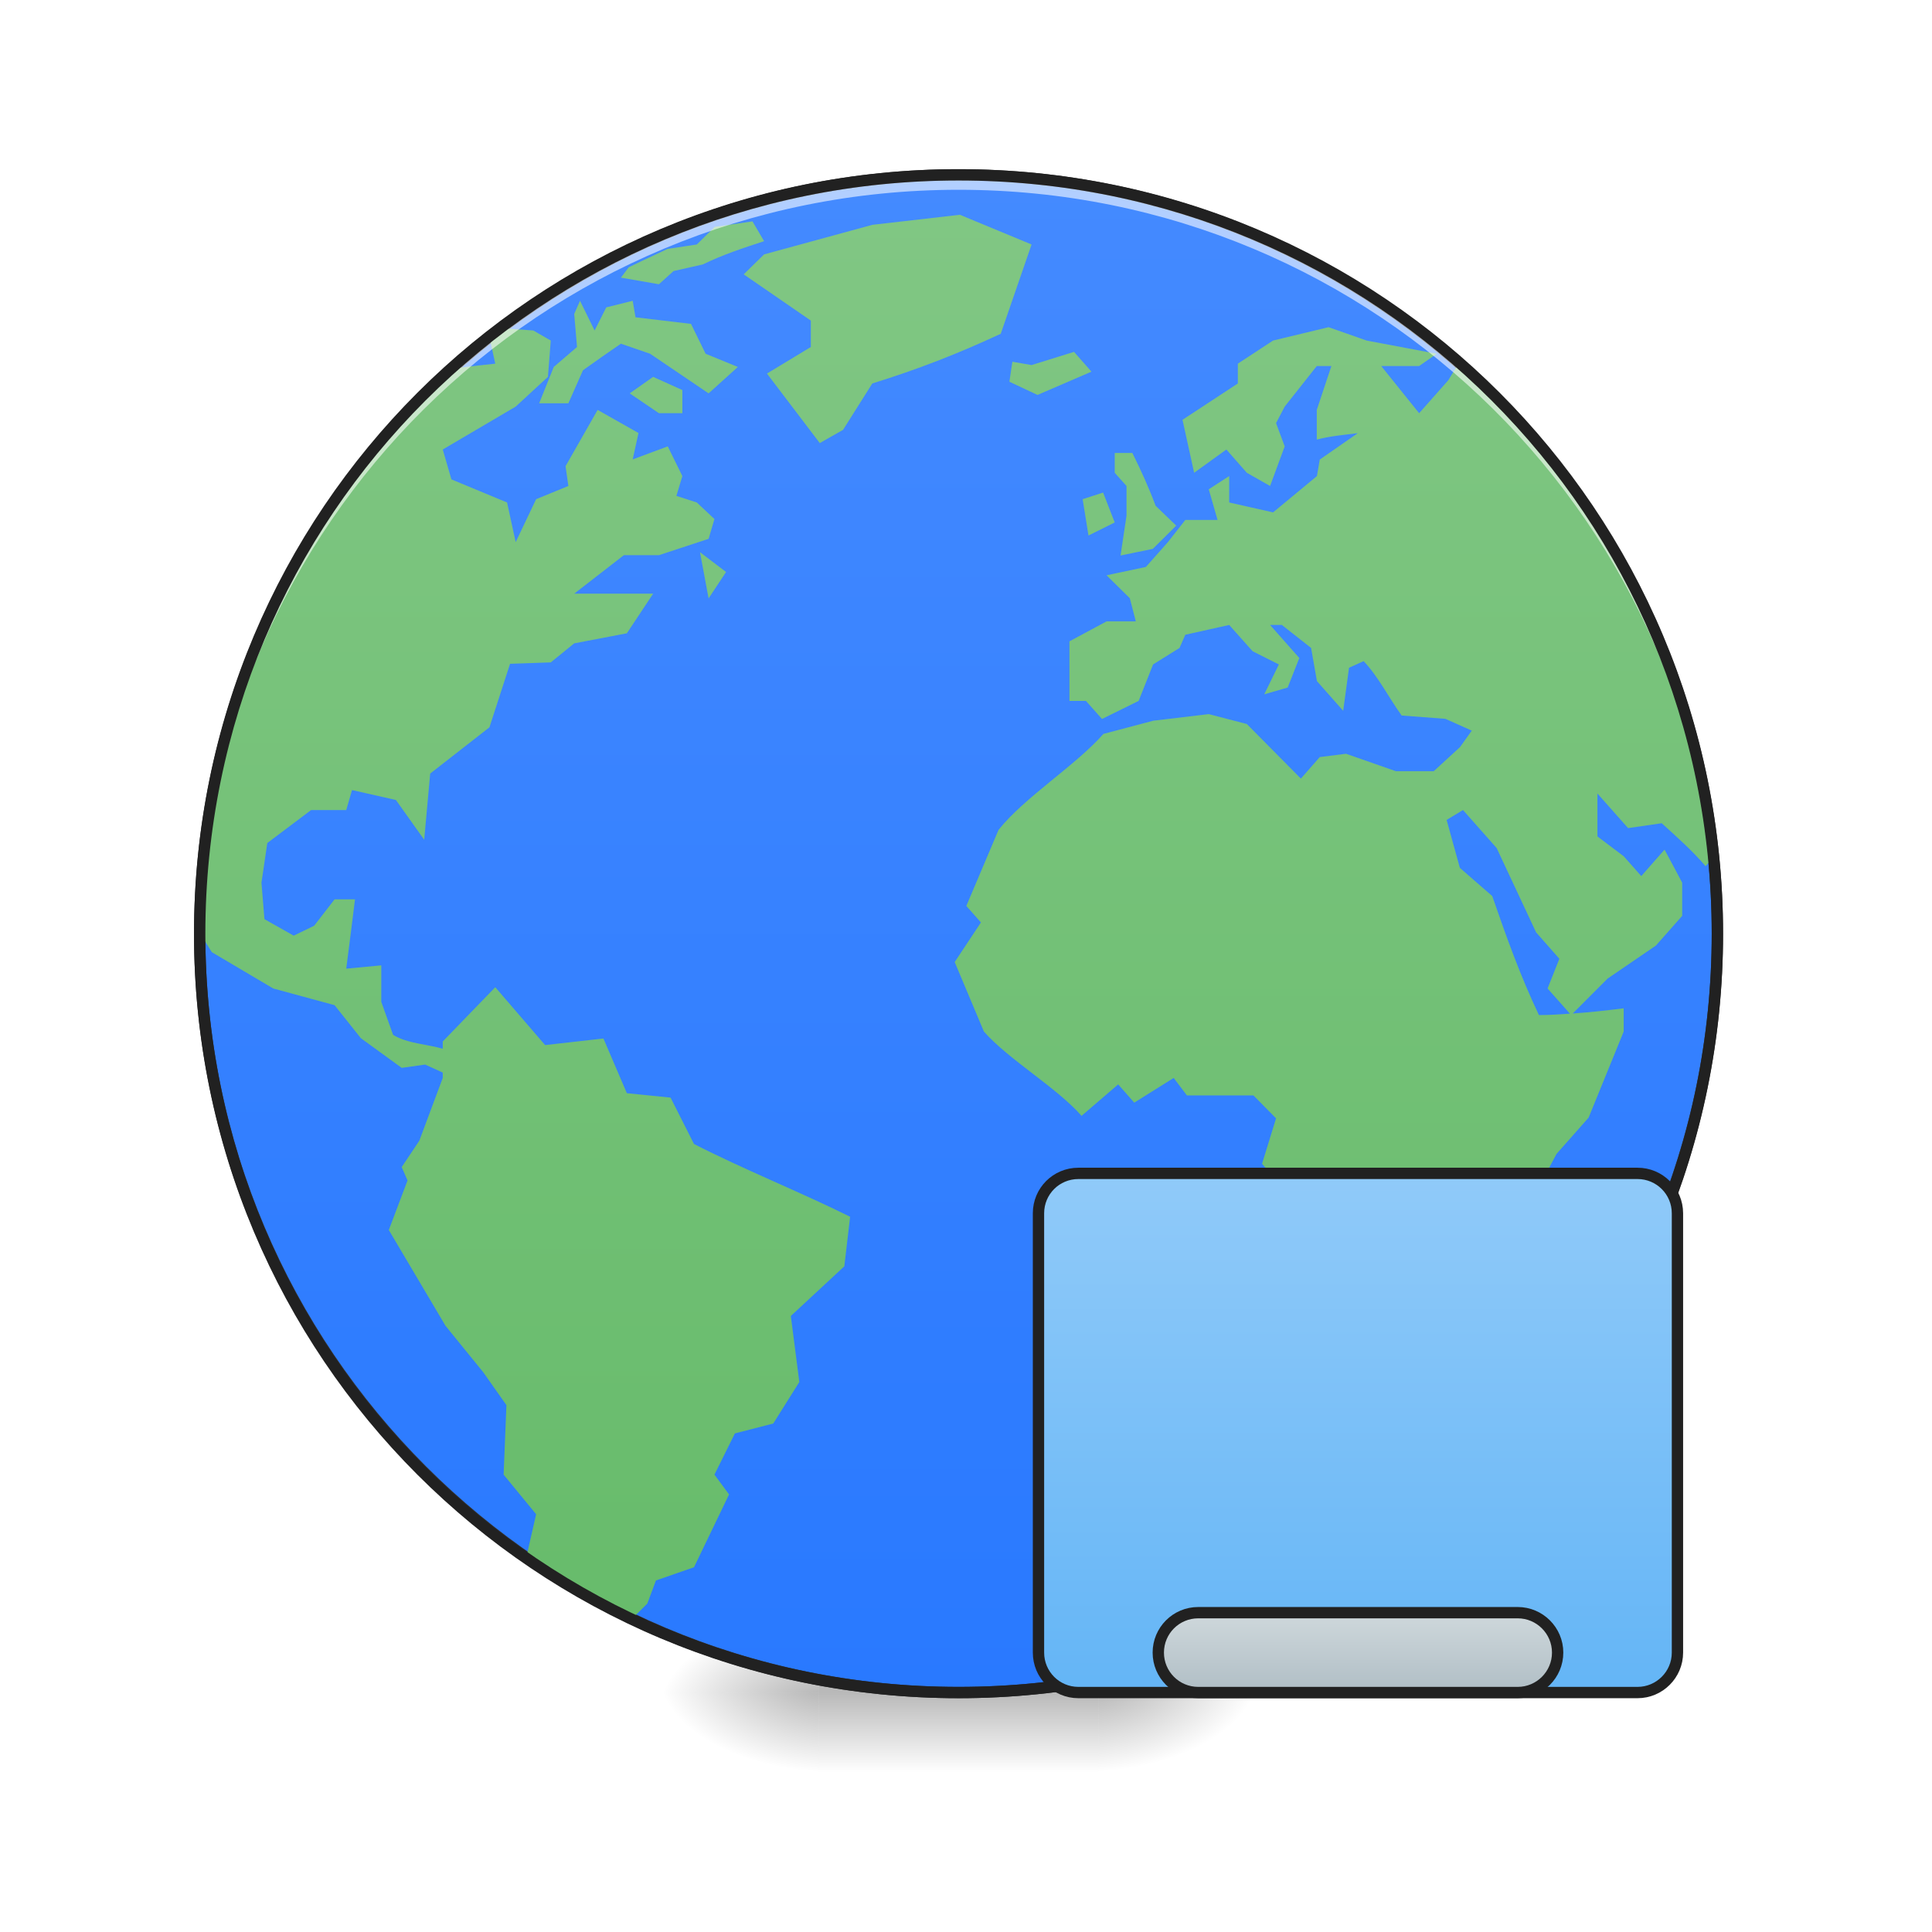
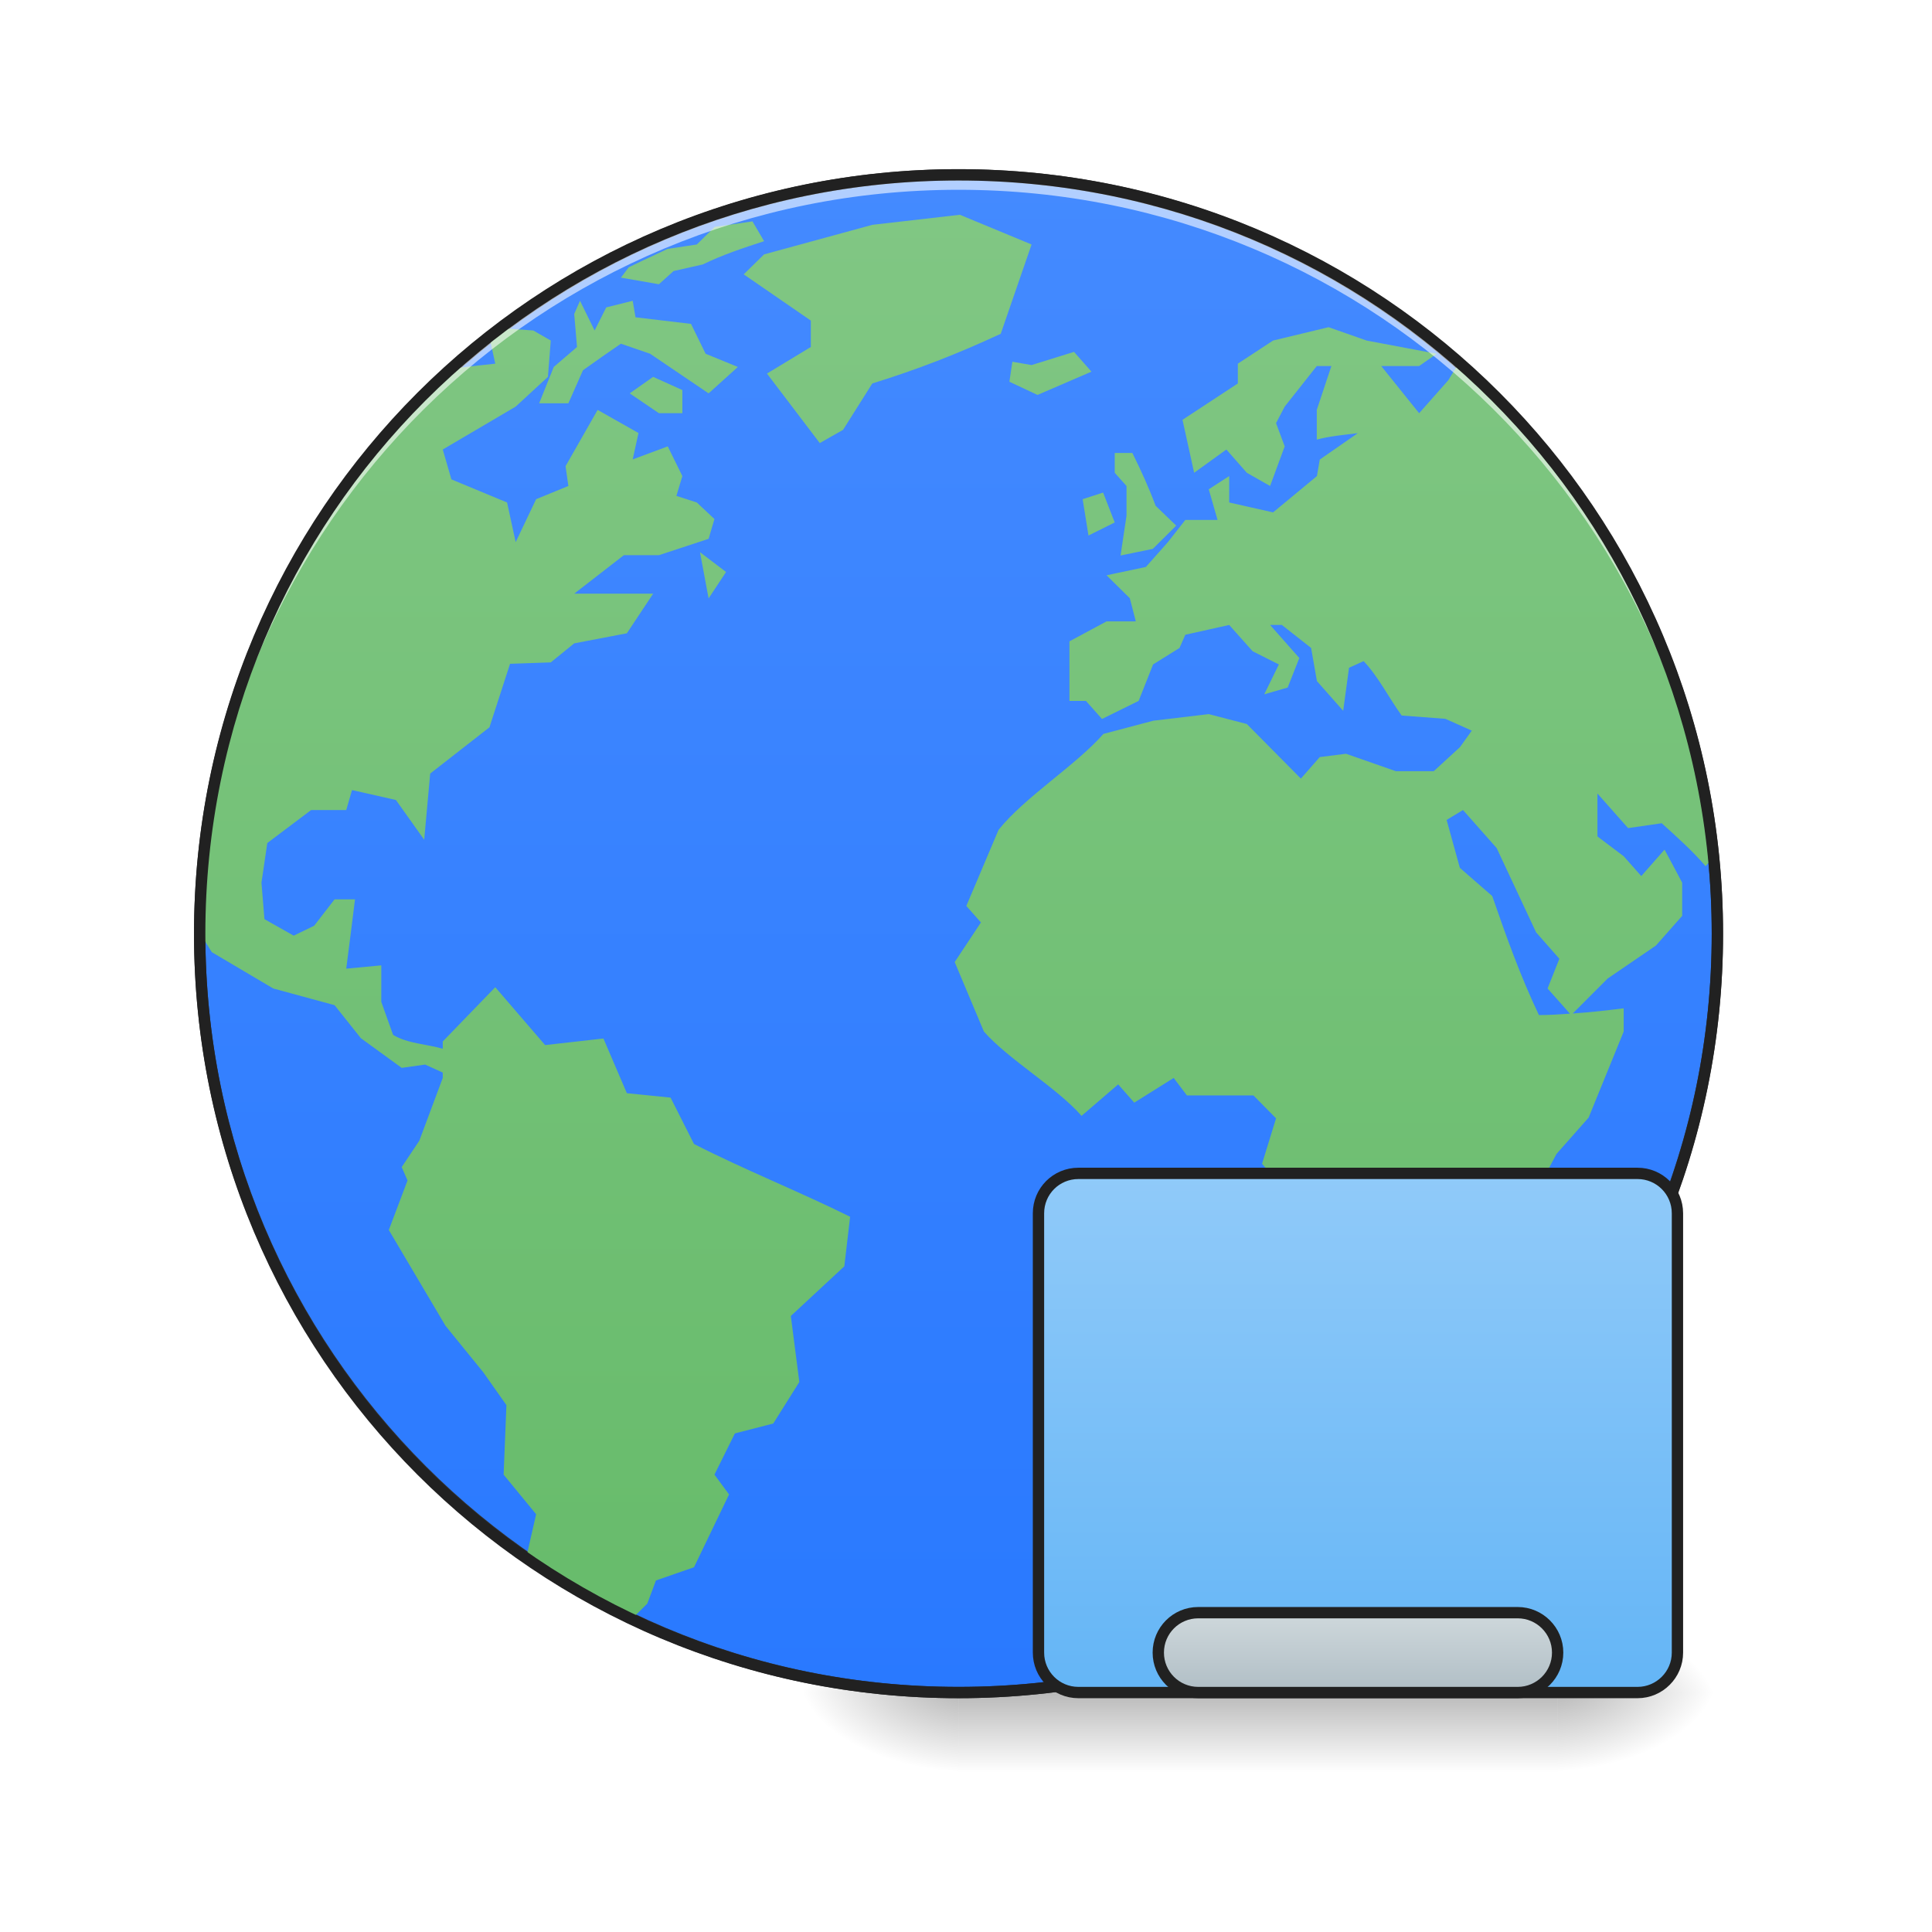
<svg xmlns="http://www.w3.org/2000/svg" xmlns:xlink="http://www.w3.org/1999/xlink" width="48pt" height="48pt" viewBox="0 0 48 48" version="1.1">
  <defs>
-     <radialGradient id="radial0" gradientUnits="userSpaceOnUse" cx="450.909" cy="189.579" fx="450.909" fy="189.579" r="21.167" gradientTransform="matrix(0.000000261256,-0.117199,-0.210958,-0.000000152308,66.78473,95.39299)">
+     <radialGradient id="radial0" gradientUnits="userSpaceOnUse" cx="450.909" cy="189.579" fx="450.909" fy="189.579" r="21.167" gradientTransform="matrix(0.000000261256,-0.117199,-0.210958,-0.000000152308,78.19598,95.39299)">
      <stop offset="0" style="stop-color:rgb(0%,0%,0%);stop-opacity:0.314;" />
      <stop offset="0.222" style="stop-color:rgb(0%,0%,0%);stop-opacity:0.275;" />
      <stop offset="1" style="stop-color:rgb(0%,0%,0%);stop-opacity:0;" />
    </radialGradient>
-     <radialGradient id="radial1" gradientUnits="userSpaceOnUse" cx="450.909" cy="189.579" fx="450.909" fy="189.579" r="21.167" gradientTransform="matrix(-0.000000261256,0.117199,0.210958,0.000000152308,-19.15518,-11.29122)">
+     <radialGradient id="radial1" gradientUnits="userSpaceOnUse" cx="450.909" cy="189.579" fx="450.909" fy="189.579" r="21.167" gradientTransform="matrix(-0.000000261256,0.117199,0.210958,0.000000152308,-15.68219,-11.29122)">
      <stop offset="0" style="stop-color:rgb(0%,0%,0%);stop-opacity:0.314;" />
      <stop offset="0.222" style="stop-color:rgb(0%,0%,0%);stop-opacity:0.275;" />
      <stop offset="1" style="stop-color:rgb(0%,0%,0%);stop-opacity:0;" />
    </radialGradient>
-     <radialGradient id="radial2" gradientUnits="userSpaceOnUse" cx="450.909" cy="189.579" fx="450.909" fy="189.579" r="21.167" gradientTransform="matrix(-0.000000261256,-0.117199,0.210958,-0.000000152308,-19.15518,95.39299)">
+     <radialGradient id="radial2" gradientUnits="userSpaceOnUse" cx="450.909" cy="189.579" fx="450.909" fy="189.579" r="21.167" gradientTransform="matrix(-0.000000261256,-0.117199,0.210958,-0.000000152308,-15.68219,95.39299)">
      <stop offset="0" style="stop-color:rgb(0%,0%,0%);stop-opacity:0.314;" />
      <stop offset="0.222" style="stop-color:rgb(0%,0%,0%);stop-opacity:0.275;" />
      <stop offset="1" style="stop-color:rgb(0%,0%,0%);stop-opacity:0;" />
    </radialGradient>
-     <radialGradient id="radial3" gradientUnits="userSpaceOnUse" cx="450.909" cy="189.579" fx="450.909" fy="189.579" r="21.167" gradientTransform="matrix(0.000000261256,0.117199,-0.210958,0.000000152308,66.78472,-11.29122)">
+     <radialGradient id="radial3" gradientUnits="userSpaceOnUse" cx="450.909" cy="189.579" fx="450.909" fy="189.579" r="21.167" gradientTransform="matrix(0.000000261256,0.117199,-0.210958,0.000000152308,78.19597,-11.29122)">
      <stop offset="0" style="stop-color:rgb(0%,0%,0%);stop-opacity:0.314;" />
      <stop offset="0.222" style="stop-color:rgb(0%,0%,0%);stop-opacity:0.275;" />
      <stop offset="1" style="stop-color:rgb(0%,0%,0%);stop-opacity:0;" />
    </radialGradient>
-     <linearGradient id="linear0" gradientUnits="userSpaceOnUse" x1="255.323" y1="233.5" x2="255.323" y2="254.667" gradientTransform="matrix(0.0200401,0,0,0.093759,18.69808,20.15817)">
+     <linearGradient id="linear0" gradientUnits="userSpaceOnUse" x1="255.323" y1="233.5" x2="255.323" y2="254.667" gradientTransform="matrix(0.0200401,0,0,0.093759,-2.635989,20.15817)">
      <stop offset="0" style="stop-color:rgb(0%,0%,0%);stop-opacity:0.275;" />
      <stop offset="1" style="stop-color:rgb(0%,0%,0%);stop-opacity:0;" />
    </linearGradient>
    <linearGradient id="linear1" gradientUnits="userSpaceOnUse" x1="254" y1="-168.667" x2="254" y2="233.5" gradientTransform="matrix(1,0,0,1,0,0)">
      <stop offset="0" style="stop-color:rgb(26.667%,54.118%,100%);stop-opacity:1;" />
      <stop offset="1" style="stop-color:rgb(16.078%,47.451%,100%);stop-opacity:1;" />
    </linearGradient>
    <linearGradient id="linear2" gradientUnits="userSpaceOnUse" x1="254" y1="233.5" x2="253.994" y2="-173.526" gradientTransform="matrix(0.0925819,0,0,0.0925819,0.147672,20.4095)">
      <stop offset="0" style="stop-color:rgb(40%,73.333%,41.569%);stop-opacity:1;" />
      <stop offset="1" style="stop-color:rgb(50.588%,78.039%,51.765%);stop-opacity:1;" />
    </linearGradient>
    <clipPath id="clip1">
      <rect x="0" y="0" width="48" height="48" />
    </clipPath>
    <g id="surface5" clip-path="url(#clip1)">
      <path style=" stroke:none;fill-rule:nonzero;fill:url(#linear2);" d="M 23.848 5.336 L 21.672 5.586 L 18.984 6.32 L 18.477 6.816 L 20.145 7.965 L 20.145 8.621 L 19.055 9.281 L 20.367 11.008 L 20.945 10.68 L 21.672 9.527 C 22.793 9.18 23.797 8.789 24.863 8.293 L 25.629 6.074 Z M 18.695 5.5 L 17.758 5.637 L 17.312 6.074 L 16.586 6.184 L 15.938 6.488 L 15.621 6.641 L 15.426 6.898 L 16.371 7.062 L 16.734 6.734 L 17.461 6.57 C 17.957 6.328 18.457 6.164 18.984 5.992 Z M 14.41 7.473 L 14.266 7.801 L 14.336 8.621 L 13.758 9.117 L 13.395 10.02 L 14.121 10.02 L 14.484 9.199 C 14.797 8.977 15.109 8.754 15.426 8.539 L 16.152 8.789 C 16.637 9.117 17.121 9.445 17.605 9.773 L 18.332 9.117 L 17.531 8.789 L 17.168 8.047 L 15.789 7.883 L 15.719 7.473 L 15.062 7.637 L 14.773 8.211 Z M 33.008 8.129 L 31.629 8.461 L 30.754 9.035 L 30.754 9.527 L 29.379 10.43 L 29.668 11.746 L 30.469 11.168 L 30.977 11.746 L 31.555 12.074 L 31.918 11.09 L 31.703 10.512 L 31.918 10.102 L 32.715 9.094 L 33.078 9.094 L 32.715 10.184 L 32.715 10.922 C 33.051 10.832 33.395 10.805 33.734 10.762 L 32.789 11.418 L 32.719 11.828 L 31.629 12.73 L 30.539 12.484 L 30.539 11.828 L 30.031 12.156 L 30.25 12.918 L 29.449 12.918 L 29.016 13.469 L 28.469 14.086 L 27.492 14.293 L 28.07 14.863 L 28.219 15.438 L 27.492 15.438 L 26.57 15.934 L 26.57 17.414 L 26.98 17.414 L 27.379 17.863 L 28.289 17.414 L 28.648 16.508 L 29.305 16.098 L 29.449 15.77 L 30.539 15.527 L 31.121 16.18 L 31.773 16.508 L 31.41 17.25 L 31.992 17.082 L 32.281 16.348 L 31.555 15.527 L 31.848 15.527 L 32.574 16.098 L 32.719 16.922 L 33.371 17.66 L 33.516 16.59 L 33.879 16.426 C 34.238 16.801 34.52 17.359 34.824 17.777 L 35.91 17.859 L 36.566 18.152 L 36.273 18.562 L 35.621 19.16 L 34.68 19.16 L 33.441 18.727 L 32.789 18.809 L 32.32 19.344 L 30.977 17.988 L 30.031 17.742 L 28.652 17.906 L 27.414 18.234 C 26.723 19.02 25.461 19.801 24.809 20.617 L 24.008 22.508 L 24.371 22.918 L 23.719 23.902 L 24.445 25.629 C 25.062 26.328 26.258 27.023 26.871 27.723 L 27.781 26.941 L 28.18 27.395 L 29.16 26.781 L 29.488 27.215 L 31.141 27.215 L 31.703 27.785 L 31.355 28.914 L 32.047 29.695 L 32.008 31.051 L 32.52 32.039 L 31.973 32.859 C 31.938 33.465 31.938 34.062 31.938 34.668 C 32.234 35.488 32.73 36.305 33.012 37.129 L 33.289 38.445 L 33.289 39.102 L 33.41 39.102 L 33.805 38.609 L 34.496 38.609 C 34.75 38.43 35 38.238 35.246 38.047 L 36.164 37.008 L 35.984 36.473 L 36.93 35.648 L 36.238 34.871 L 37.074 34.176 L 37.777 33.68 L 38.141 33.27 L 37.926 32.363 L 37.926 30.066 L 38.672 28.668 L 39.469 27.766 L 40.34 25.629 L 40.34 25.051 C 39.91 25.105 39.492 25.152 39.074 25.18 L 39.941 24.312 L 41.141 23.492 L 41.793 22.754 L 41.793 21.93 C 41.648 21.656 41.504 21.383 41.355 21.109 L 40.777 21.766 L 40.34 21.273 L 39.688 20.781 L 39.688 19.715 L 40.449 20.574 L 41.285 20.453 C 41.664 20.797 42.039 21.129 42.375 21.52 L 42.457 21.426 C 42.055 17.066 40.168 13.156 37.316 10.18 C 37.156 10.02 36.992 9.844 36.863 9.719 C 36.645 9.508 36.418 9.309 36.191 9.105 L 35.984 9.445 L 35.258 10.266 L 34.316 9.094 L 35.258 9.094 L 35.695 8.789 L 33.953 8.461 Z M 12.484 8.156 C 12.375 8.238 12.27 8.312 12.164 8.395 L 12.305 9.035 C 12.305 9.035 11.641 9.105 11.258 9.156 C 7.402 12.59 4.965 17.578 4.961 23.172 C 5.113 23.418 5.262 23.656 5.262 23.656 L 6.789 24.559 L 8.312 24.973 L 8.965 25.793 L 9.98 26.531 L 10.562 26.449 L 11 26.648 L 11 26.781 L 10.418 28.34 L 9.98 28.996 L 10.125 29.328 L 9.66 30.559 L 11.07 32.941 L 12.004 34.09 L 12.582 34.91 L 12.512 36.637 L 13.32 37.621 L 13.082 38.664 C 13.918 39.242 14.812 39.742 15.742 40.18 L 16.082 39.84 L 16.297 39.266 L 17.242 38.938 L 18.113 37.129 L 17.75 36.637 L 18.258 35.613 L 19.211 35.367 L 19.859 34.336 L 19.648 32.695 L 20.977 31.461 L 21.121 30.23 C 19.93 29.637 18.426 29.031 17.242 28.422 L 16.66 27.27 L 15.574 27.16 L 14.992 25.801 L 13.543 25.965 L 12.305 24.527 L 11 25.875 L 11 26.055 C 10.602 25.941 10.117 25.926 9.766 25.711 L 9.473 24.891 L 9.473 23.984 L 8.602 24.066 C 8.676 23.492 8.75 22.918 8.82 22.344 L 8.312 22.344 L 7.805 23 L 7.297 23.246 L 6.57 22.836 L 6.496 21.93 L 6.641 20.945 L 7.73 20.125 L 8.602 20.125 L 8.746 19.629 L 9.836 19.875 L 10.539 20.863 L 10.688 19.219 L 12.16 18.07 L 12.672 16.492 L 13.684 16.457 L 14.266 15.984 L 15.574 15.734 L 16.227 14.75 L 14.266 14.75 L 15.5 13.793 L 16.371 13.793 L 17.605 13.387 L 17.75 12.895 L 17.312 12.484 L 16.805 12.32 L 16.953 11.828 L 16.59 11.09 L 15.719 11.414 L 15.863 10.758 L 14.848 10.184 L 14.051 11.582 L 14.121 12.074 L 13.32 12.402 L 12.812 13.469 L 12.598 12.484 L 11.215 11.91 L 11 11.168 L 12.812 10.102 L 13.613 9.363 L 13.684 8.461 L 13.25 8.211 Z M 26.684 8.742 L 25.629 9.07 L 25.156 8.988 L 25.152 8.988 L 25.078 9.484 L 25.777 9.812 L 27.117 9.234 Z M 16.227 9.363 L 15.645 9.773 L 16.371 10.266 L 16.953 10.266 L 16.953 9.691 Z M 27.695 11.254 L 27.695 11.746 L 27.988 12.074 L 27.988 12.812 L 27.84 13.801 L 28.641 13.637 L 29.223 13.059 L 28.711 12.566 C 28.543 12.113 28.348 11.688 28.133 11.254 Z M 27.406 12.238 L 26.898 12.402 L 27.043 13.305 L 27.695 12.98 Z M 17.391 13.719 L 17.605 14.867 L 18.039 14.211 Z M 36.348 20.125 L 37.184 21.07 L 38.164 23.164 L 38.742 23.82 L 38.449 24.559 L 39.004 25.184 C 38.75 25.203 38.496 25.219 38.234 25.219 C 37.773 24.25 37.426 23.277 37.074 22.262 L 36.27 21.562 L 35.941 20.371 Z M 36.348 20.125 " />
    </g>
    <linearGradient id="linear3" gradientUnits="userSpaceOnUse" x1="328.083" y1="233.5" x2="328.083" y2="95.917" gradientTransform="matrix(1,0,0,1,31.75,0)">
      <stop offset="0" style="stop-color:rgb(39.216%,70.98%,96.471%);stop-opacity:1;" />
      <stop offset="1" style="stop-color:rgb(56.471%,79.216%,97.647%);stop-opacity:1;" />
    </linearGradient>
    <linearGradient id="linear4" gradientUnits="userSpaceOnUse" x1="359.833" y1="233.5" x2="359.833" y2="212.333" gradientTransform="matrix(1,0,0,1,0,0)">
      <stop offset="0" style="stop-color:rgb(69.02%,74.51%,77.255%);stop-opacity:1;" />
      <stop offset="1" style="stop-color:rgb(81.176%,84.706%,86.275%);stop-opacity:1;" />
    </linearGradient>
  </defs>
  <g id="surface1">
-     <path style=" stroke:none;fill-rule:nonzero;fill:url(#radial0);" d="M 27.289 42.051 L 31.258 42.051 L 31.258 40.066 L 27.289 40.066 Z M 27.289 42.051 " />
-     <path style=" stroke:none;fill-rule:nonzero;fill:url(#radial1);" d="M 20.34 42.051 L 16.371 42.051 L 16.371 44.035 L 20.34 44.035 Z M 20.34 42.051 " />
-     <path style=" stroke:none;fill-rule:nonzero;fill:url(#radial2);" d="M 20.34 42.051 L 16.371 42.051 L 16.371 40.066 L 20.34 40.066 Z M 20.34 42.051 " />
-     <path style=" stroke:none;fill-rule:nonzero;fill:url(#radial3);" d="M 27.289 42.051 L 31.258 42.051 L 31.258 44.035 L 27.289 44.035 Z M 27.289 42.051 " />
-     <path style=" stroke:none;fill-rule:nonzero;fill:url(#linear0);" d="M 20.34 41.555 L 27.289 41.555 L 27.289 44.035 L 20.34 44.035 Z M 20.34 41.555 " />
+     <path style=" stroke:none;fill-rule:nonzero;fill:url(#radial0);" d="M 38.699 42.051 L 42.668 42.051 L 42.668 40.066 L 38.699 40.066 Z M 38.699 42.051 " />
+     <path style=" stroke:none;fill-rule:nonzero;fill:url(#radial1);" d="M 23.816 42.051 L 19.844 42.051 L 19.844 44.035 L 23.816 44.035 Z M 23.816 42.051 " />
+     <path style=" stroke:none;fill-rule:nonzero;fill:url(#radial2);" d="M 23.816 42.051 L 19.844 42.051 L 19.844 40.066 L 23.816 40.066 Z M 23.816 42.051 " />
+     <path style=" stroke:none;fill-rule:nonzero;fill:url(#radial3);" d="M 38.699 42.051 L 42.668 42.051 L 42.668 44.035 L 38.699 44.035 Z M 38.699 42.051 " />
+     <path style=" stroke:none;fill-rule:nonzero;fill:url(#linear0);" d="M 23.816 41.555 L 38.699 41.555 L 38.699 44.035 L 23.816 44.035 Z M 23.816 41.555 " />
    <path style="fill-rule:nonzero;fill:url(#linear1);stroke-width:3;stroke-linecap:round;stroke-linejoin:miter;stroke:rgb(20%,20%,20%);stroke-opacity:1;stroke-miterlimit:4;" d="M 254.017 -168.671 C 365.048 -168.671 455.082 -78.638 455.082 32.435 C 455.082 143.466 365.048 233.499 254.017 233.499 C 142.945 233.499 52.912 143.466 52.912 32.435 C 52.912 -78.638 142.945 -168.671 254.017 -168.671 Z M 254.017 -168.671 " transform="matrix(0.093759,0,0,0.093759,0,20.15817)" />
    <use xlink:href="#surface5" />
    <path style=" stroke:none;fill-rule:nonzero;fill:rgb(100%,100%,100%);fill-opacity:0.588;" d="M 23.816 4.344 C 13.371 4.344 4.961 12.754 4.961 23.199 C 4.961 23.258 4.961 23.32 4.961 23.383 C 5.062 13.023 13.434 4.715 23.816 4.715 C 34.199 4.715 42.57 13.023 42.668 23.383 C 42.668 23.32 42.668 23.258 42.668 23.199 C 42.668 12.754 34.258 4.344 23.816 4.344 Z M 23.816 4.344 " />
    <path style=" stroke:none;fill-rule:nonzero;fill:rgb(12.941%,12.941%,12.941%);fill-opacity:1;" d="M 23.816 4.203 C 13.293 4.203 4.82 12.676 4.82 23.199 C 4.82 33.719 13.293 42.191 23.816 42.191 C 34.336 42.191 42.809 33.719 42.809 23.199 C 42.809 12.676 34.336 4.203 23.816 4.203 Z M 23.816 4.484 C 34.184 4.484 42.527 12.828 42.527 23.199 C 42.527 33.566 34.184 41.91 23.816 41.91 C 13.445 41.91 5.102 33.566 5.102 23.199 C 5.102 12.828 13.445 4.484 23.816 4.484 Z M 23.816 4.484 " />
    <path style="fill-rule:nonzero;fill:url(#linear3);stroke-width:3;stroke-linecap:round;stroke-linejoin:miter;stroke:rgb(12.941%,12.941%,12.941%);stroke-opacity:1;stroke-miterlimit:4;" d="M 285.764 95.929 L 433.917 95.929 C 439.75 95.929 444.499 100.637 444.499 106.511 L 444.499 222.917 C 444.499 228.749 439.75 233.499 433.917 233.499 L 285.764 233.499 C 279.89 233.499 275.182 228.749 275.182 222.917 L 275.182 106.511 C 275.182 100.637 279.89 95.929 285.764 95.929 Z M 285.764 95.929 " transform="matrix(0.093759,0,0,0.093759,0,20.15817)" />
    <path style="fill-rule:nonzero;fill:url(#linear4);stroke-width:3;stroke-linecap:round;stroke-linejoin:miter;stroke:rgb(12.941%,12.941%,12.941%);stroke-opacity:1;stroke-miterlimit:4;" d="M 317.511 212.334 L 402.17 212.334 C 408.003 212.334 412.752 217.084 412.752 222.917 C 412.752 228.749 408.003 233.499 402.17 233.499 L 317.511 233.499 C 311.637 233.499 306.929 228.749 306.929 222.917 C 306.929 217.084 311.637 212.334 317.511 212.334 Z M 317.511 212.334 " transform="matrix(0.093759,0,0,0.093759,0,20.15817)" />
  </g>
</svg>
